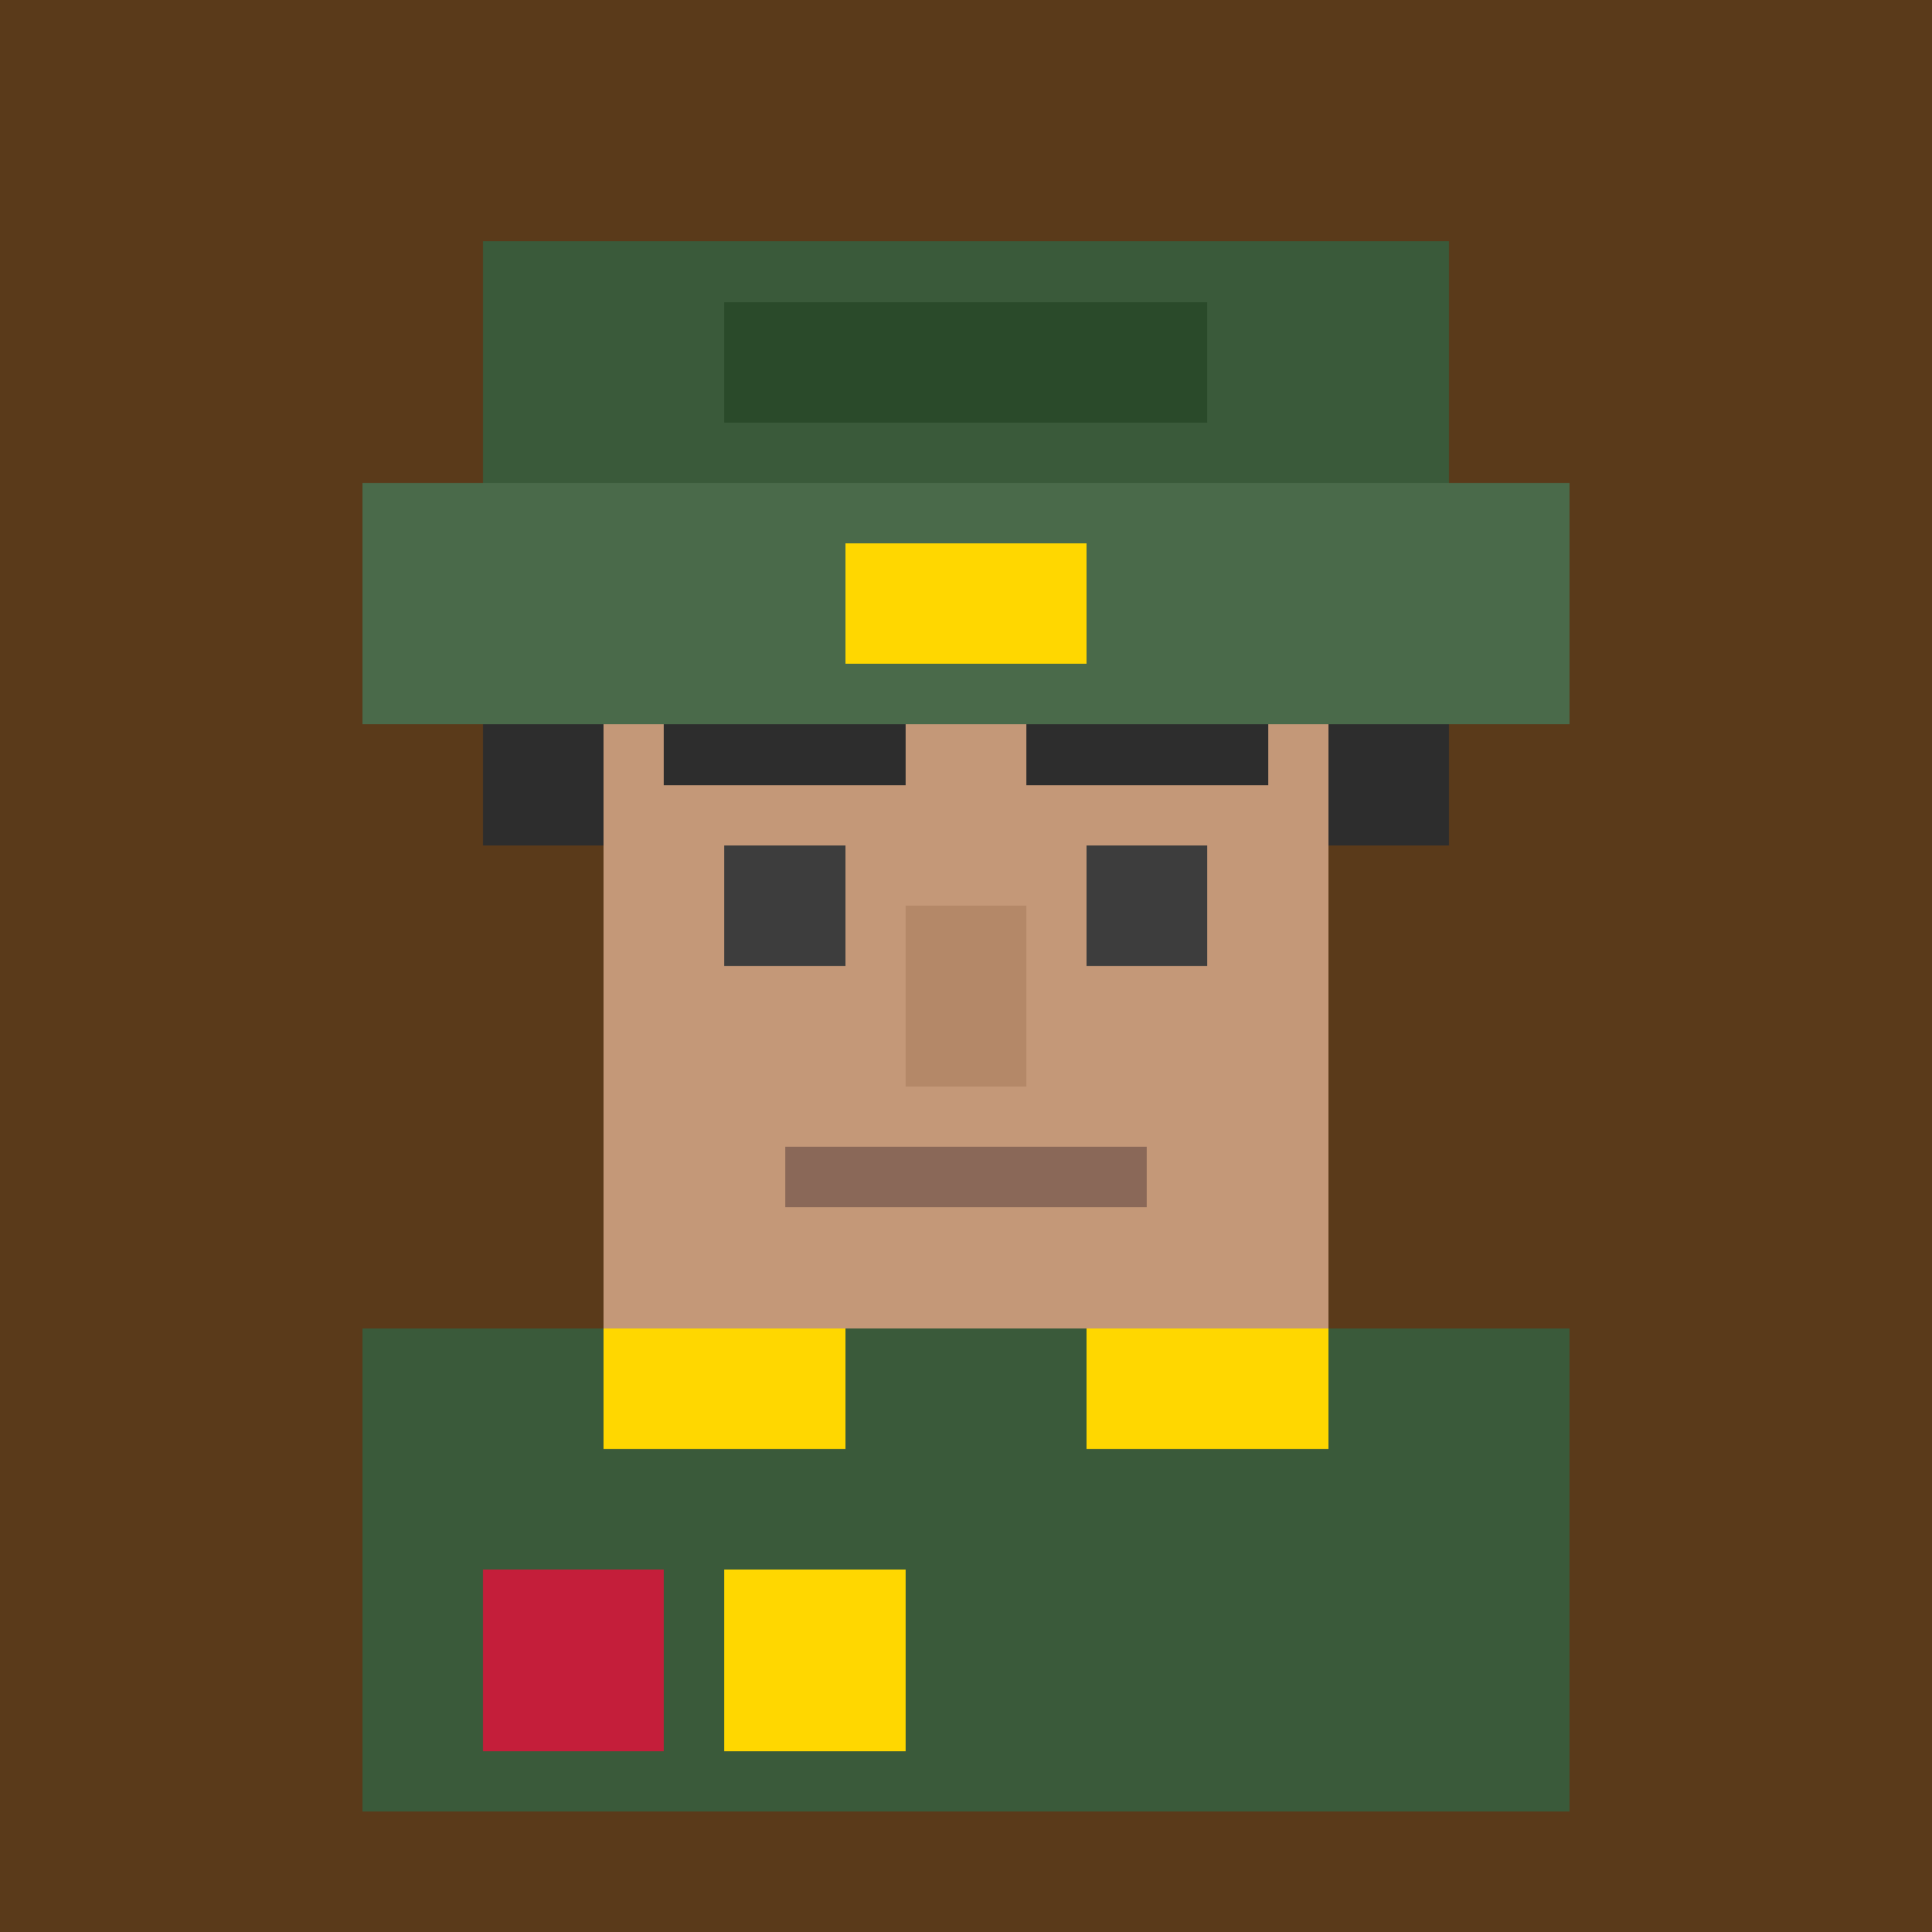
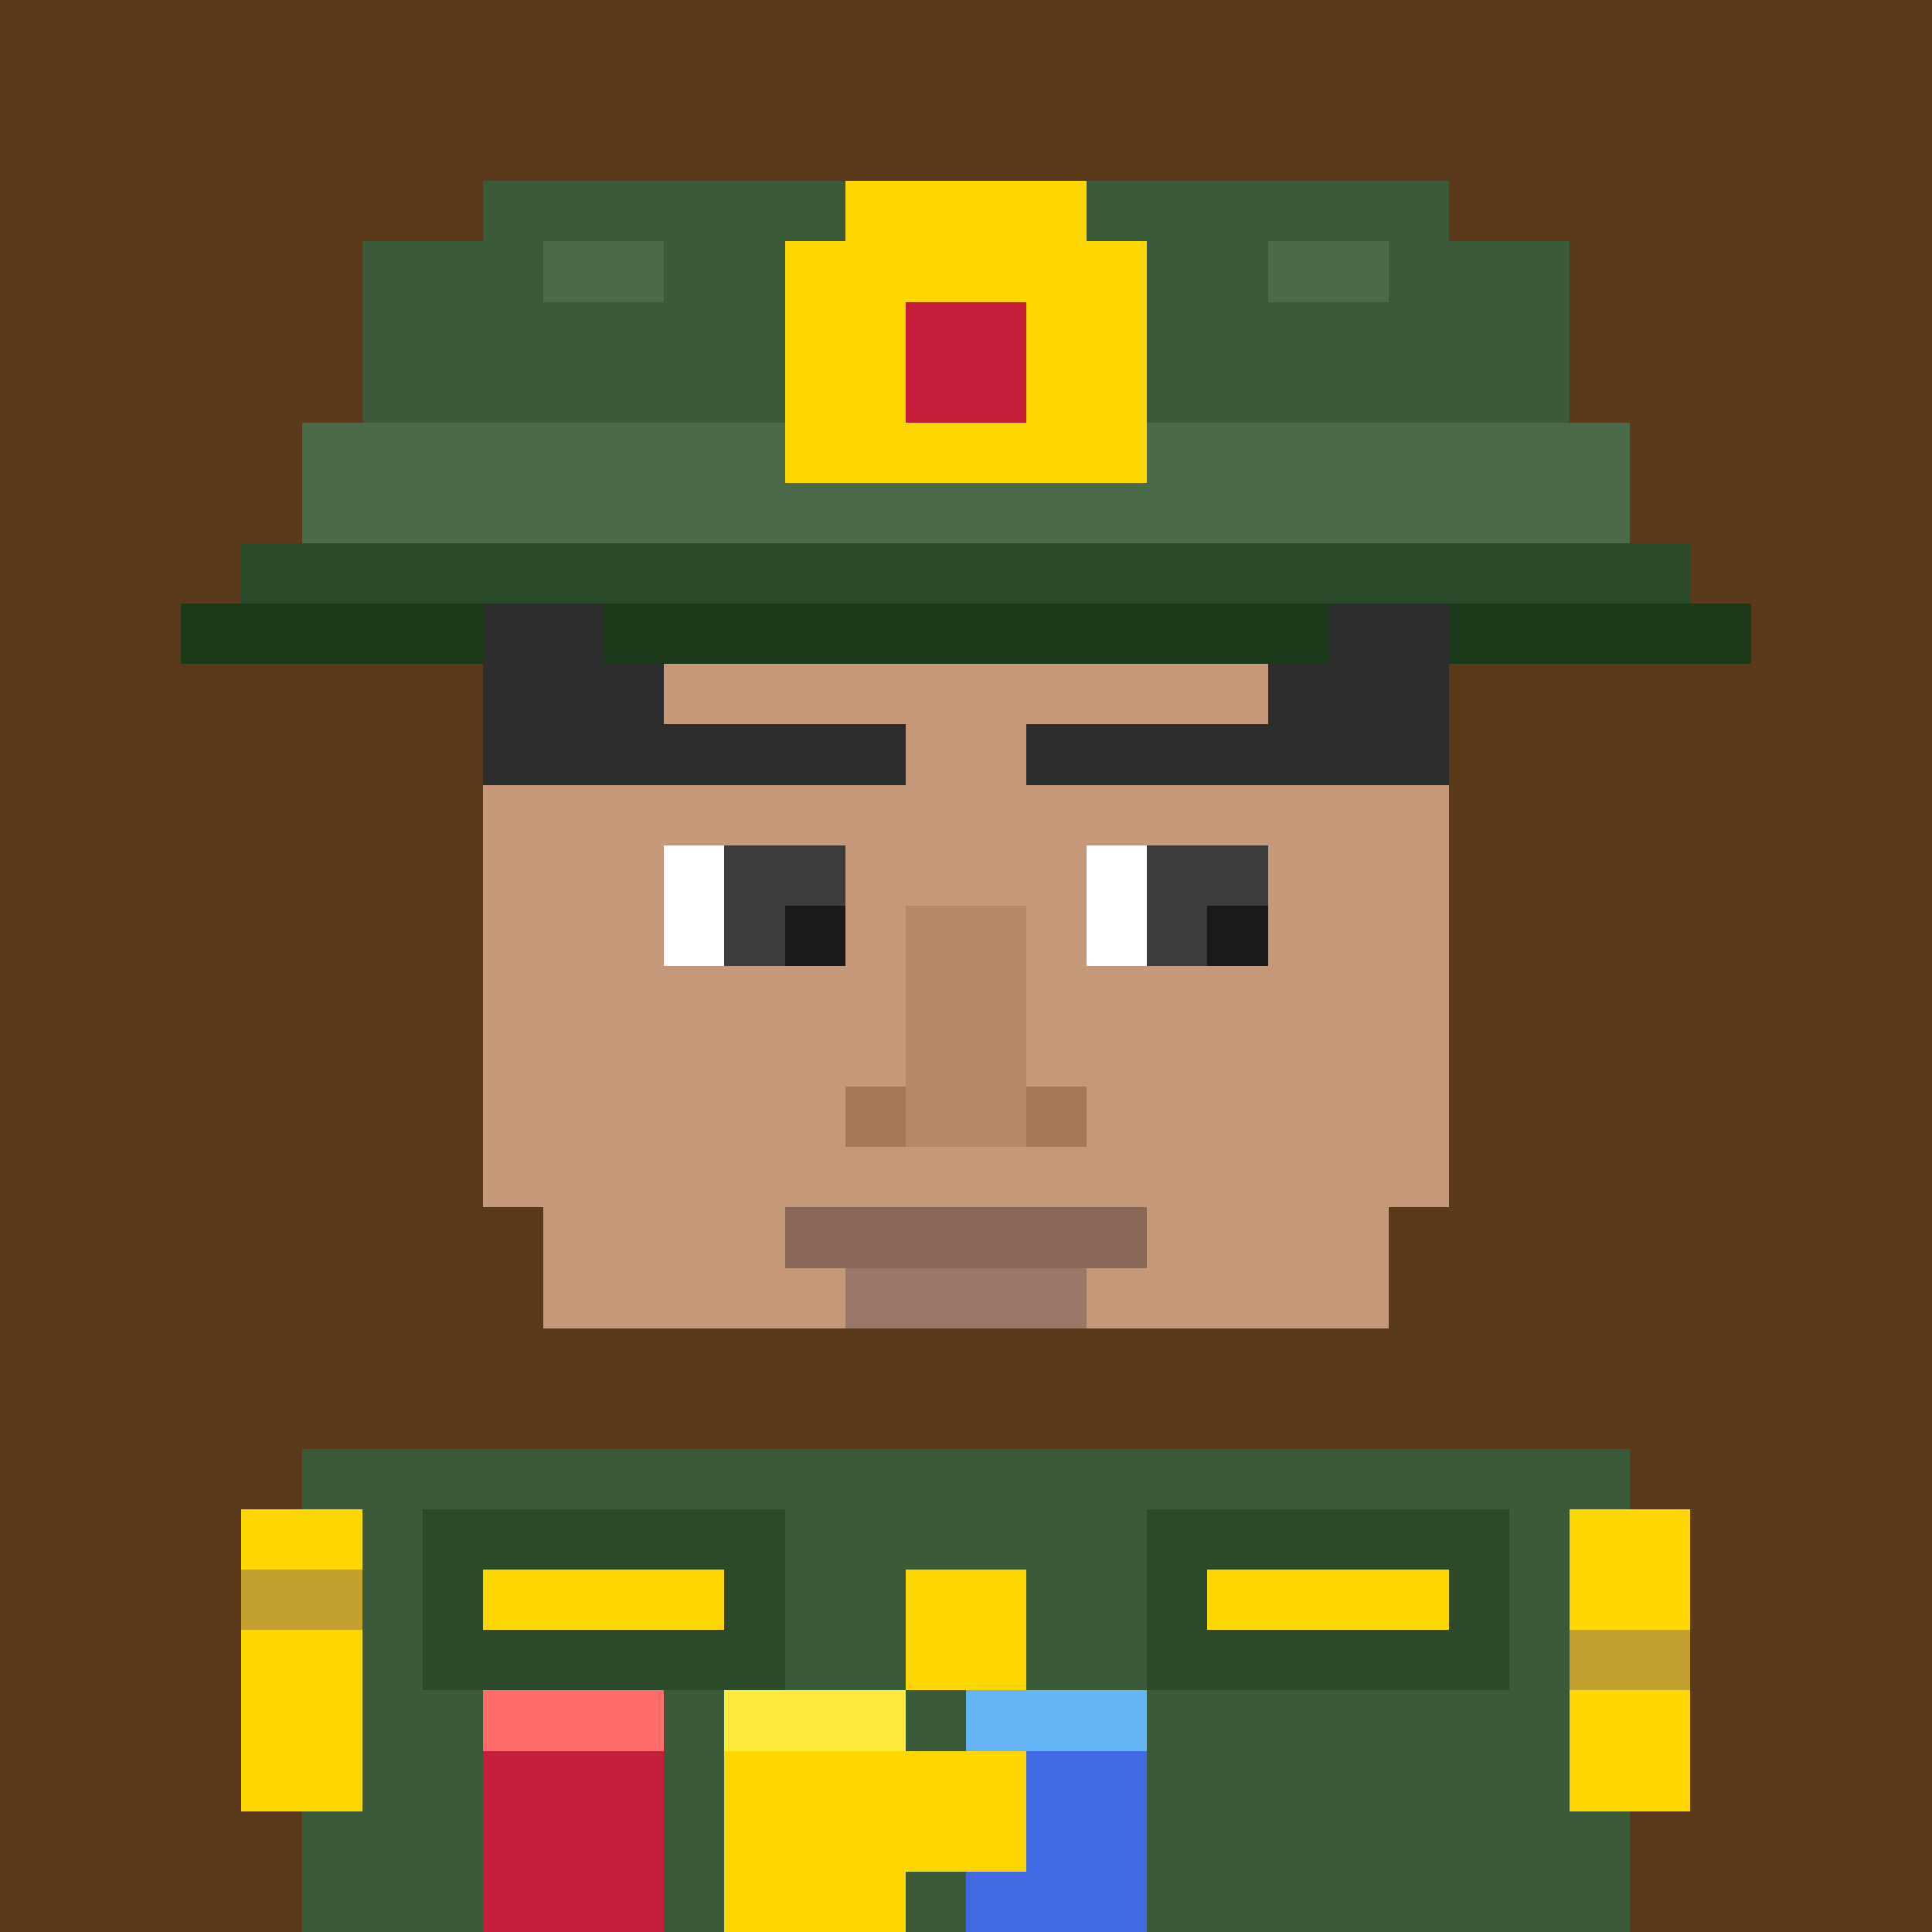
- <svg xmlns="http://www.w3.org/2000/svg" viewBox="0 0 32 32" shape-rendering="crispEdges">
-   <rect width="32" height="32" fill="#5a3a1a" />
-   <rect x="10" y="10" width="12" height="12" fill="#c49878" />
-   <rect x="8" y="4" width="16" height="4" fill="#3a5a3a" />
-   <rect x="6" y="8" width="20" height="4" fill="#4a6a4a" />
-   <rect x="12" y="5" width="8" height="2" fill="#2a4a2a" />
-   <rect x="14" y="9" width="4" height="2" fill="#ffd700" />
-   <rect x="8" y="12" width="2" height="2" fill="#2d2d2d" />
-   <rect x="22" y="12" width="2" height="2" fill="#2d2d2d" />
-   <rect x="12" y="14" width="2" height="2" fill="#3d3d3d" />
-   <rect x="18" y="14" width="2" height="2" fill="#3d3d3d" />
-   <rect x="11" y="12" width="4" height="1" fill="#2d2d2d" />
-   <rect x="17" y="12" width="4" height="1" fill="#2d2d2d" />
-   <rect x="15" y="15" width="2" height="3" fill="#b48868" />
-   <rect x="13" y="19" width="6" height="1" fill="#8a6858" />
-   <rect x="6" y="22" width="20" height="8" fill="#3a5a3a" />
-   <rect x="10" y="22" width="4" height="2" fill="#ffd700" />
-   <rect x="18" y="22" width="4" height="2" fill="#ffd700" />
-   <rect x="8" y="26" width="3" height="3" fill="#c41e3a" />
-   <rect x="12" y="26" width="3" height="3" fill="#ffd700" />
+ <svg xmlns="http://www.w3.org/2000/svg" viewBox="0 0 64 64" shape-rendering="crispEdges">
+   <rect width="64" height="64" fill="#5a3a1a" />
+   <rect x="24" y="48" width="16" height="16" fill="#c49878" />
+   <rect x="18" y="20" width="28" height="24" fill="#c49878" />
+   <rect x="20" y="18" width="24" height="4" fill="#c49878" />
+   <rect x="16" y="24" width="4" height="16" fill="#c49878" />
+   <rect x="44" y="24" width="4" height="16" fill="#c49878" />
+   <rect x="12" y="8" width="40" height="8" fill="#3a5a3a" />
+   <rect x="16" y="6" width="32" height="4" fill="#3a5a3a" />
+   <rect x="10" y="14" width="44" height="6" fill="#4a6a4a" />
+   <rect x="8" y="18" width="48" height="4" fill="#2a4a2a" />
+   <rect x="6" y="20" width="52" height="2" fill="#1a3a1a" />
+   <rect x="26" y="8" width="12" height="8" fill="#ffd700" />
+   <rect x="28" y="6" width="8" height="2" fill="#ffd700" />
+   <rect x="30" y="10" width="4" height="4" fill="#c41e3a" />
+   <rect x="18" y="8" width="4" height="2" fill="#4a6a4a" />
+   <rect x="42" y="8" width="4" height="2" fill="#4a6a4a" />
+   <rect x="16" y="20" width="4" height="6" fill="#2d2d2d" />
+   <rect x="44" y="20" width="4" height="6" fill="#2d2d2d" />
+   <rect x="20" y="24" width="10" height="2" fill="#2d2d2d" />
+   <rect x="34" y="24" width="10" height="2" fill="#2d2d2d" />
+   <rect x="18" y="22" width="4" height="2" fill="#2d2d2d" />
+   <rect x="42" y="22" width="4" height="2" fill="#2d2d2d" />
+   <rect x="22" y="28" width="6" height="4" fill="#ffffff" />
+   <rect x="36" y="28" width="6" height="4" fill="#ffffff" />
+   <rect x="24" y="28" width="4" height="4" fill="#3d3d3d" />
+   <rect x="38" y="28" width="4" height="4" fill="#3d3d3d" />
+   <rect x="26" y="30" width="2" height="2" fill="#1a1a1a" />
+   <rect x="40" y="30" width="2" height="2" fill="#1a1a1a" />
+   <rect x="30" y="30" width="4" height="8" fill="#b48868" />
+   <rect x="28" y="36" width="2" height="2" fill="#a47858" />
+   <rect x="34" y="36" width="2" height="2" fill="#a47858" />
+   <rect x="26" y="40" width="12" height="2" fill="#8a6858" />
+   <rect x="28" y="42" width="8" height="2" fill="#9a7868" />
+   <rect x="10" y="48" width="44" height="16" fill="#3a5a3a" />
+   <rect x="14" y="50" width="12" height="6" fill="#2a4a2a" />
+   <rect x="38" y="50" width="12" height="6" fill="#2a4a2a" />
+   <rect x="16" y="52" width="8" height="2" fill="#ffd700" />
+   <rect x="40" y="52" width="8" height="2" fill="#ffd700" />
+   <rect x="8" y="50" width="4" height="10" fill="#ffd700" />
+   <rect x="52" y="50" width="4" height="10" fill="#ffd700" />
+   <rect x="8" y="52" width="4" height="2" fill="#c4a030" />
+   <rect x="52" y="54" width="4" height="2" fill="#c4a030" />
+   <rect x="16" y="58" width="6" height="6" fill="#c41e3a" />
+   <rect x="24" y="58" width="6" height="6" fill="#ffd700" />
+   <rect x="32" y="58" width="6" height="6" fill="#4169e1" />
+   <rect x="16" y="56" width="6" height="2" fill="#ff6b6b" />
+   <rect x="24" y="56" width="6" height="2" fill="#ffeb3b" />
+   <rect x="32" y="56" width="6" height="2" fill="#64b5f6" />
+   <rect x="30" y="52" width="4" height="4" fill="#ffd700" />
+   <rect x="30" y="58" width="4" height="4" fill="#ffd700" />
</svg>
